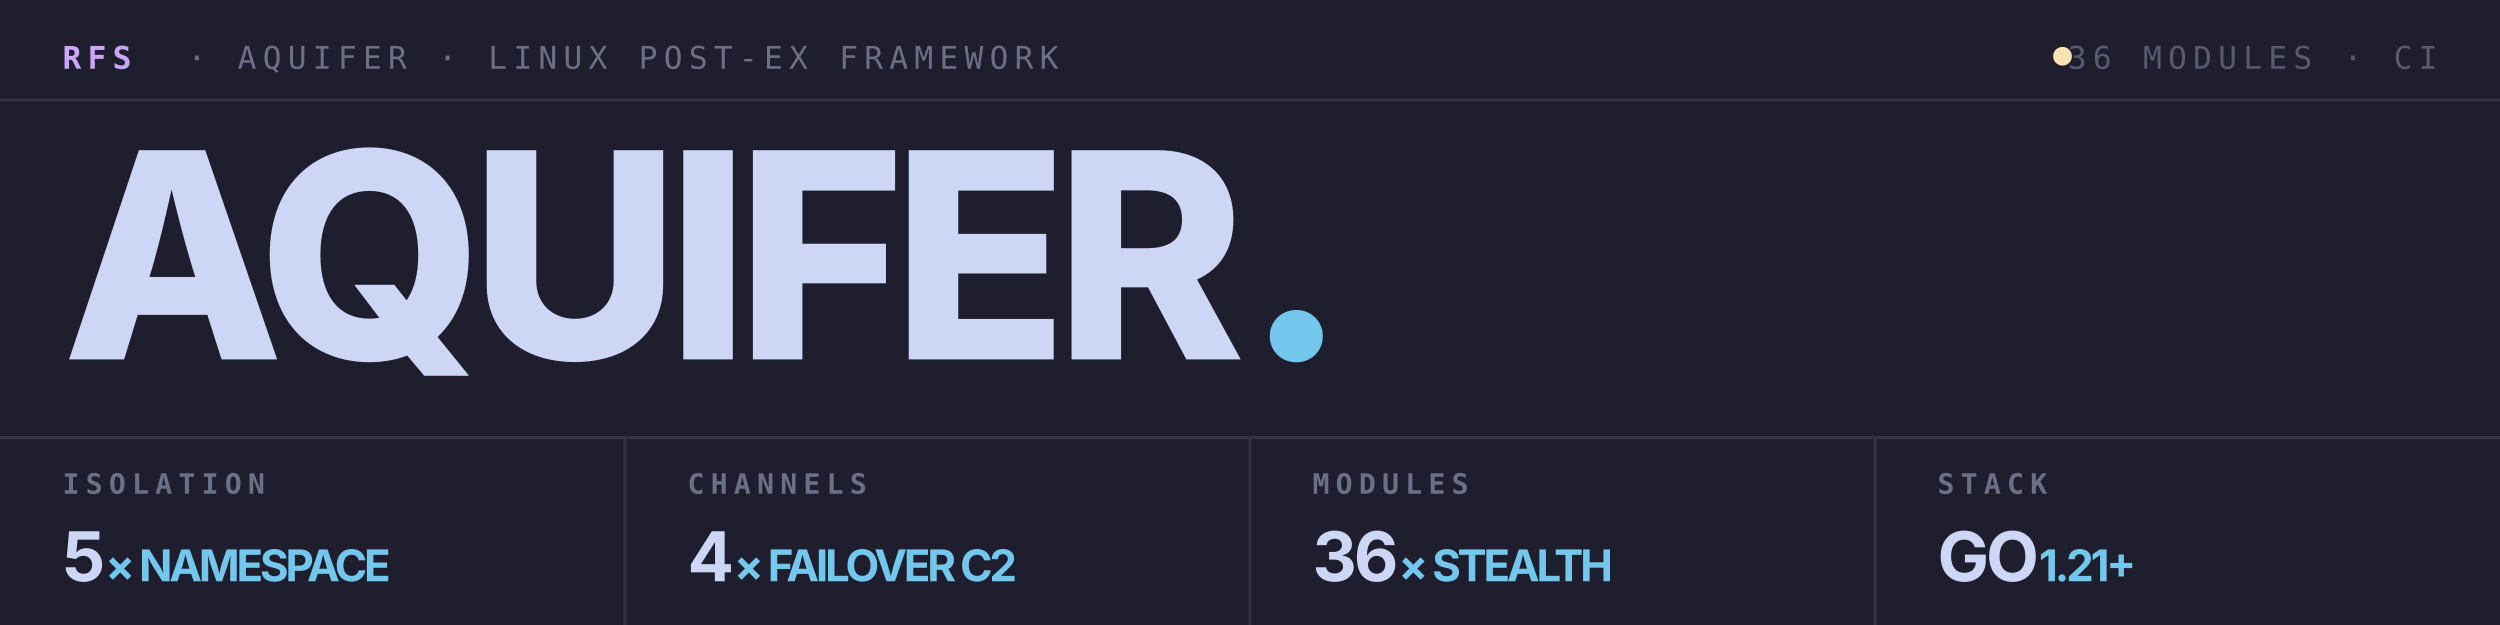
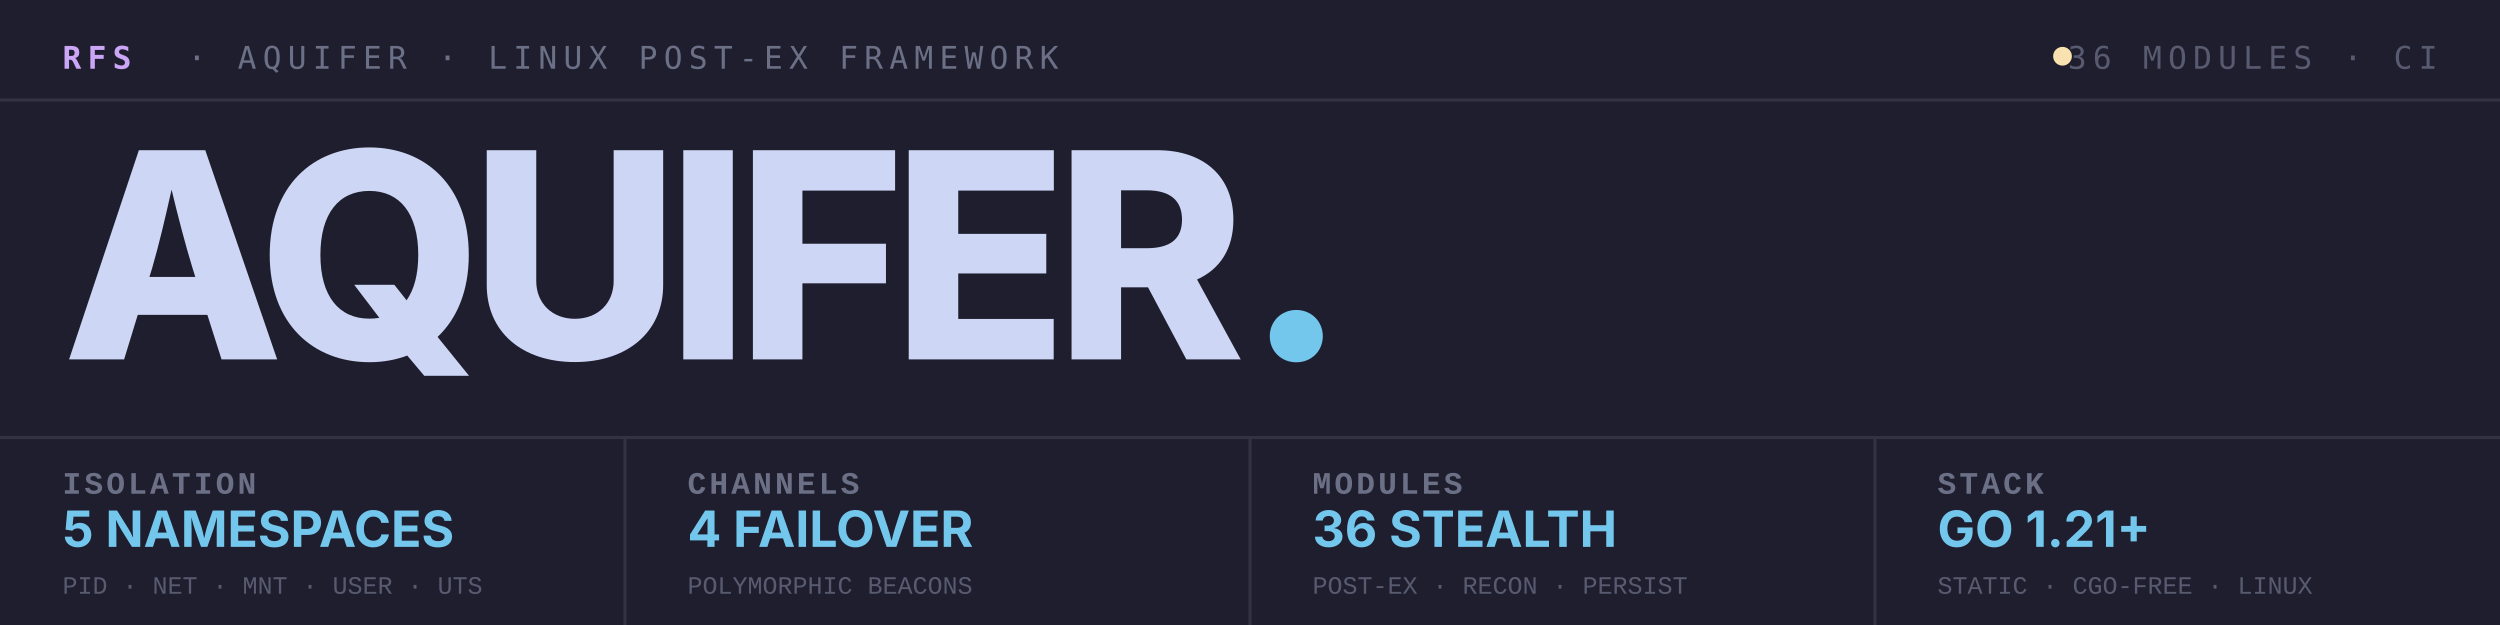
<svg xmlns="http://www.w3.org/2000/svg" viewBox="0 0 800 200" fill="none">
  <rect x="0" y="0" width="800" height="200" fill="#1e1e2e" />
  <line x1="0" y1="32" x2="800" y2="32" stroke="#313244" stroke-width="1" />
  <text x="20" y="22" font-family="'JetBrains Mono', 'SF Mono', 'Fira Code', 'Cascadia Code', monospace" font-size="10" font-weight="700" fill="#cba6f7" letter-spacing="2">RFS</text>
  <text x="60" y="22" font-family="'JetBrains Mono', 'SF Mono', 'Fira Code', 'Cascadia Code', monospace" font-size="10" font-weight="500" fill="#6c7086" letter-spacing="2">·  AQUIFER  ·  LINUX POST-EX FRAMEWORK</text>
  <circle cx="660" cy="18" r="3" fill="#f9e2af" />
  <text x="780" y="22" text-anchor="end" font-family="'JetBrains Mono', 'SF Mono', 'Fira Code', 'Cascadia Code', monospace" font-size="10" font-weight="500" fill="#585b70" letter-spacing="2">36 MODULES · CI</text>
  <text x="20" y="115" font-family="'Inter', 'SF Pro Display', 'Segoe UI', 'Helvetica Neue', Arial, sans-serif" font-size="92" font-weight="800" fill="#cdd6f4" letter-spacing="-4">AQUIFER<tspan fill="#74c7ec">.</tspan>
  </text>
  <line x1="0" y1="140" x2="800" y2="140" stroke="#313244" stroke-width="1" />
  <line x1="200" y1="140" x2="200" y2="200" stroke="#313244" stroke-width="1" />
  <line x1="400" y1="140" x2="400" y2="200" stroke="#313244" stroke-width="1" />
  <line x1="600" y1="140" x2="600" y2="200" stroke="#313244" stroke-width="1" />
-   <text x="20" y="158" font-family="'JetBrains Mono', 'SF Mono', 'Fira Code', 'Cascadia Code', monospace" font-size="9" font-weight="600" fill="#6c7086" letter-spacing="2">ISOLATION</text>
-   <text x="20" y="186" font-family="'Inter', 'SF Pro Display', 'Segoe UI', 'Helvetica Neue', Arial, sans-serif" font-size="22" font-weight="700" fill="#cdd6f4" letter-spacing="-1">5<tspan fill="#74c7ec" font-size="14"> × NAMESPACE</tspan>
-   </text>
-   <text x="220" y="158" font-family="'JetBrains Mono', 'SF Mono', 'Fira Code', 'Cascadia Code', monospace" font-size="9" font-weight="600" fill="#6c7086" letter-spacing="2">CHANNELS</text>
-   <text x="220" y="186" font-family="'Inter', 'SF Pro Display', 'Segoe UI', 'Helvetica Neue', Arial, sans-serif" font-size="22" font-weight="700" fill="#cdd6f4" letter-spacing="-1">4<tspan fill="#74c7ec" font-size="14"> × FAILOVER C2</tspan>
-   </text>
-   <text x="420" y="158" font-family="'JetBrains Mono', 'SF Mono', 'Fira Code', 'Cascadia Code', monospace" font-size="9" font-weight="600" fill="#6c7086" letter-spacing="2">MODULES</text>
-   <text x="420" y="186" font-family="'Inter', 'SF Pro Display', 'Segoe UI', 'Helvetica Neue', Arial, sans-serif" font-size="22" font-weight="700" fill="#cdd6f4" letter-spacing="-1">36<tspan fill="#74c7ec" font-size="14"> × STEALTH</tspan>
-   </text>
-   <text x="620" y="158" font-family="'JetBrains Mono', 'SF Mono', 'Fira Code', 'Cascadia Code', monospace" font-size="9" font-weight="600" fill="#6c7086" letter-spacing="2">STACK</text>
-   <text x="620" y="186" font-family="'Inter', 'SF Pro Display', 'Segoe UI', 'Helvetica Neue', Arial, sans-serif" font-size="22" font-weight="700" fill="#cdd6f4" letter-spacing="-1">GO<tspan fill="#74c7ec" font-size="14"> 1.21+</tspan>
-   </text>
+   <text x="20" y="158" font-family="'JetBrains Mono', 'Courier New', monospace" font-size="10" font-weight="600" fill="#6c7086" letter-spacing="1">ISOLATION</text>
+   <text x="20" y="175" font-family="'Inter', 'Helvetica Neue', Arial, sans-serif" font-size="16" font-weight="700" fill="#74c7ec" letter-spacing="0">5 NAMESPACES</text>
+   <text x="20" y="190" font-family="'JetBrains Mono', 'Courier New', monospace" font-size="8" fill="#585b70" letter-spacing="0">PID · NET · MNT · USER · UTS</text>
+   <text x="220" y="158" font-family="'JetBrains Mono', 'Courier New', monospace" font-size="10" font-weight="600" fill="#6c7086" letter-spacing="1">CHANNELS</text>
+   <text x="220" y="175" font-family="'Inter', 'Helvetica Neue', Arial, sans-serif" font-size="16" font-weight="700" fill="#74c7ec" letter-spacing="0">4 FAILOVER</text>
+   <text x="220" y="190" font-family="'JetBrains Mono', 'Courier New', monospace" font-size="8" fill="#585b70" letter-spacing="0">POLYMORPHIC BEACONS</text>
+   <text x="420" y="158" font-family="'JetBrains Mono', 'Courier New', monospace" font-size="10" font-weight="600" fill="#6c7086" letter-spacing="1">MODULES</text>
+   <text x="420" y="175" font-family="'Inter', 'Helvetica Neue', Arial, sans-serif" font-size="16" font-weight="700" fill="#74c7ec" letter-spacing="0">36 STEALTH</text>
+   <text x="420" y="190" font-family="'JetBrains Mono', 'Courier New', monospace" font-size="8" fill="#585b70" letter-spacing="0">POST-EX · RECON · PERSIST</text>
+   <text x="620" y="158" font-family="'JetBrains Mono', 'Courier New', monospace" font-size="10" font-weight="600" fill="#6c7086" letter-spacing="1">STACK</text>
+   <text x="620" y="175" font-family="'Inter', 'Helvetica Neue', Arial, sans-serif" font-size="16" font-weight="700" fill="#74c7ec" letter-spacing="0">GO 1.21+</text>
+   <text x="620" y="190" font-family="'JetBrains Mono', 'Courier New', monospace" font-size="8" fill="#585b70" letter-spacing="0">STATIC · CGO-FREE · LINUX</text>
</svg>
